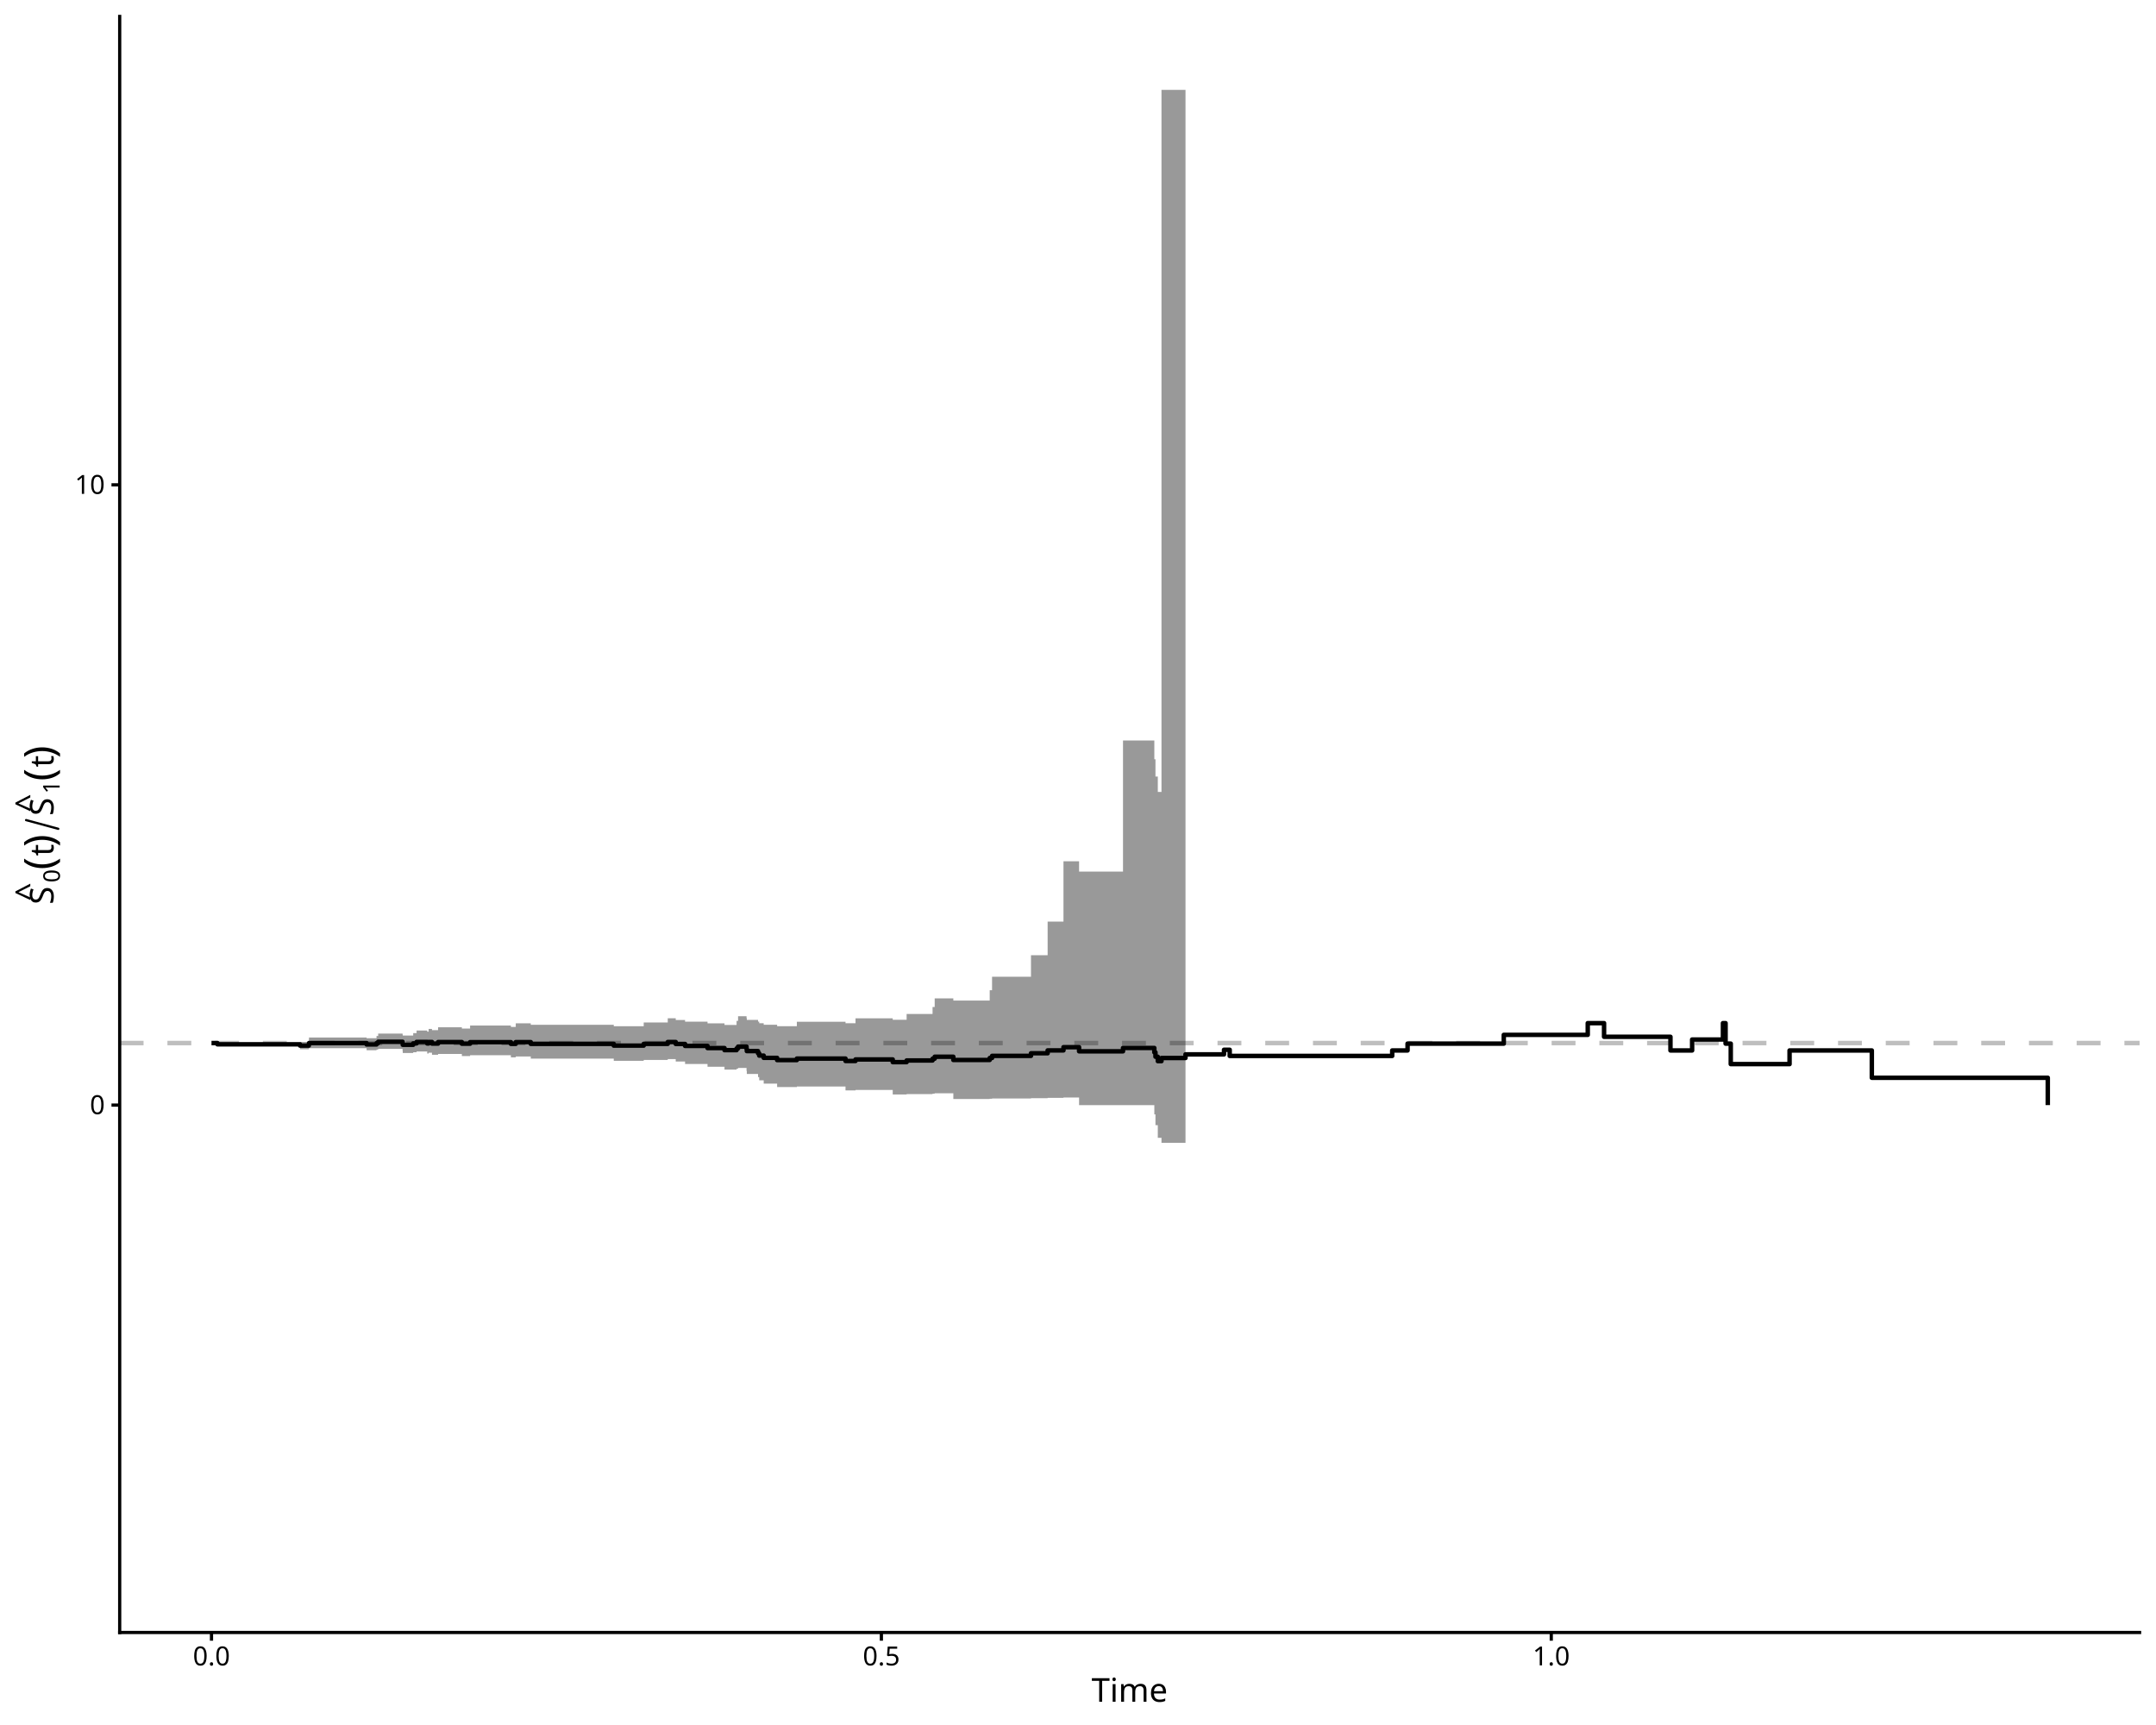
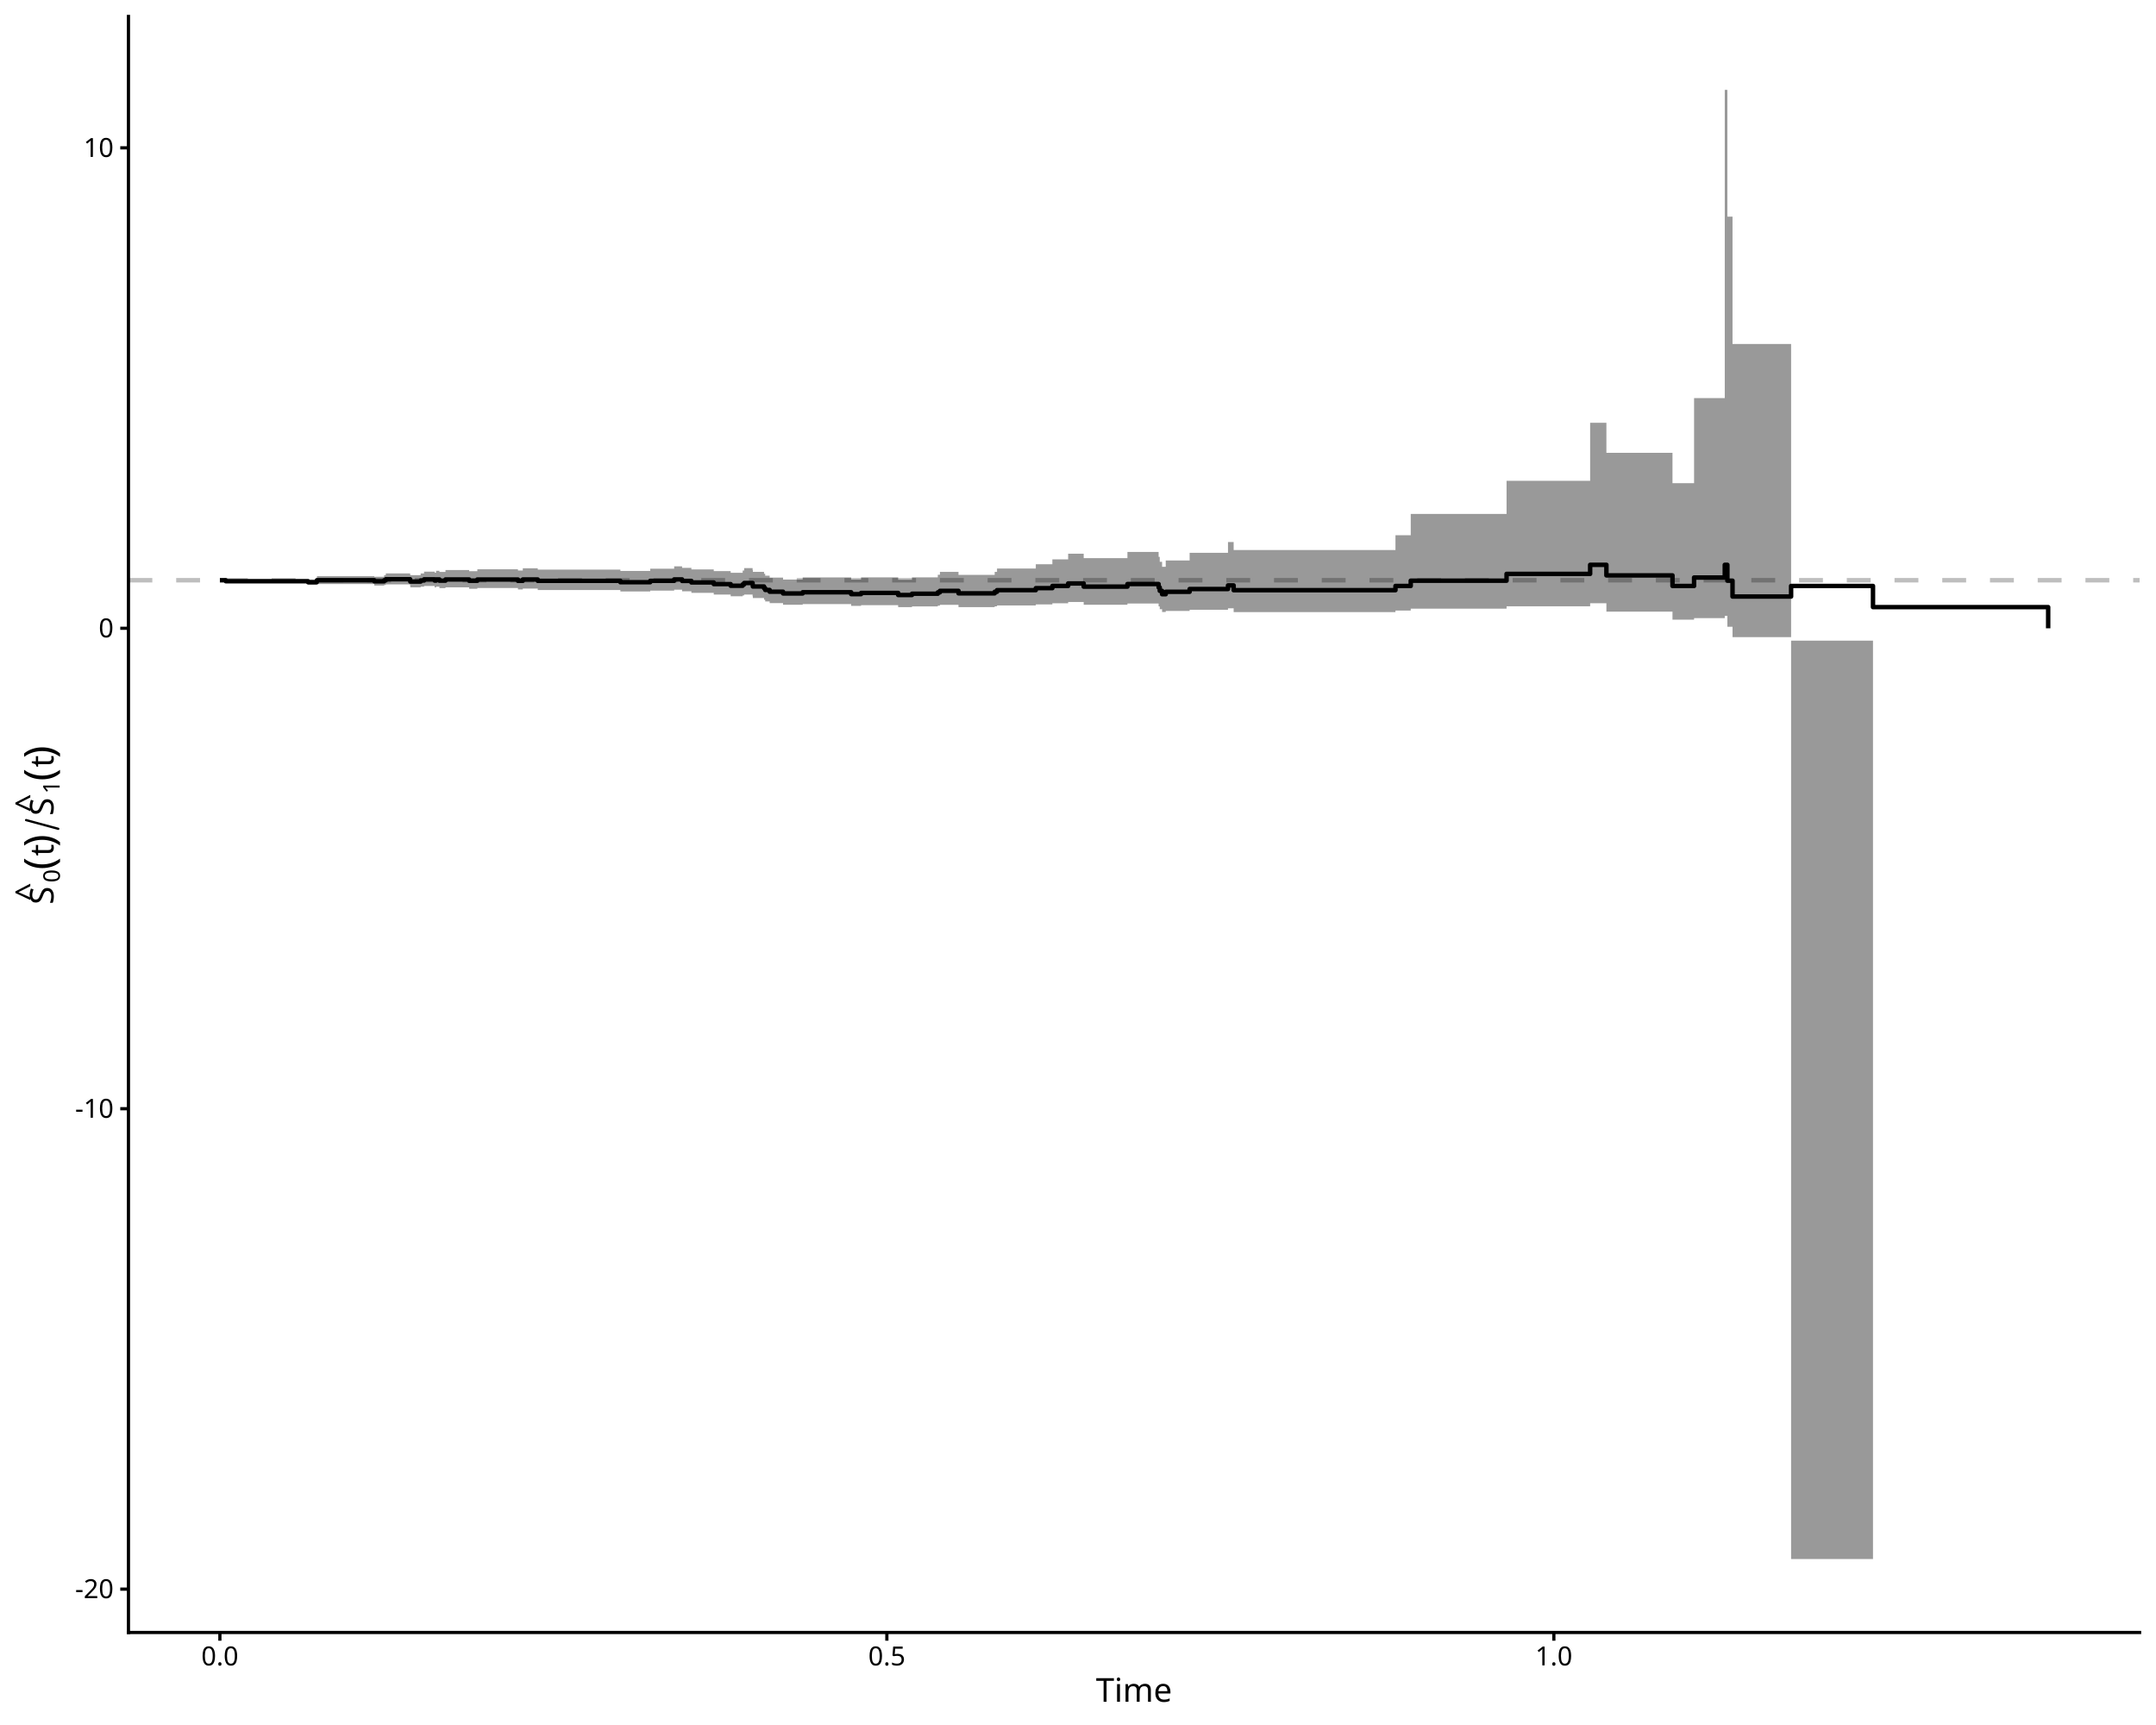
<svg xmlns="http://www.w3.org/2000/svg" class="svglite" data-engine-version="2.0" width="720.00pt" height="576.00pt" viewBox="0 0 720.00 576.00">
  <defs>
    <style type="text/css">
    .svglite line, .svglite polyline, .svglite polygon, .svglite path, .svglite rect, .svglite circle {
      fill: none;
      stroke: #000000;
      stroke-linecap: round;
      stroke-linejoin: round;
      stroke-miterlimit: 10.00;
    }
  </style>
  </defs>
  <rect width="100%" height="100%" style="stroke: none; fill: #FFFFFF;" />
  <defs>
    <clipPath id="cpMC4wMHw3MjAuMDB8MC4wMHw1NzYuMDA=">
      <rect x="0.00" y="0.00" width="720.00" height="576.00" />
    </clipPath>
  </defs>
  <g clip-path="url(#cpMC4wMHw3MjAuMDB8MC4wMHw1NzYuMDA=)">
    <rect x="0.00" y="0.00" width="720.00" height="576.00" style="stroke-width: 1.07; stroke: #FFFFFF; fill: #FFFFFF;" />
  </g>
  <defs>
-     <clipPath id="cpMzkuOTd8NzE0LjUyfDUuNDh8NTQ1LjEx">
-       <rect x="39.97" y="5.48" width="674.55" height="539.63" />
+     <clipPath id="cpNDIuOTB8NzE0LjUyfDUuNDh8NTQ1LjEx">
+       <rect x="42.90" y="5.48" width="671.62" height="539.63" />
    </clipPath>
  </defs>
-   <g clip-path="url(#cpMzkuOTd8NzE0LjUyfDUuNDh8NTQ1LjEx)">
-     <rect x="39.97" y="5.48" width="674.55" height="539.63" style="stroke-width: 1.07; stroke: none; fill: #FFFFFF;" />
-     <line x1="39.97" y1="348.29" x2="714.52" y2="348.29" style="stroke-width: 1.49; stroke: #BEBEBE; stroke-dasharray: 7.97,7.97; stroke-linecap: butt;" />
-     <polygon points="100.19,347.93 100.19,347.93 100.19,347.93 103.13,347.93 103.13,347.20 103.13,347.20 103.13,347.20 103.19,347.20 103.19,346.44 103.19,346.44 103.19,346.44 122.43,346.44 122.43,346.68 122.43,346.68 122.43,346.68 125.74,346.68 125.74,345.93 125.74,345.93 125.74,345.93 126.29,345.93 126.29,345.13 126.29,345.13 126.29,345.13 134.44,345.13 134.44,345.46 134.44,345.46 134.44,345.46 134.50,345.46 134.50,345.78 134.50,345.78 134.50,345.78 137.99,345.78 137.99,344.97 137.99,344.97 137.99,344.97 139.12,344.97 139.12,344.10 139.12,344.10 139.12,344.10 142.67,344.10 142.67,344.48 142.67,344.48 142.67,344.48 143.14,344.48 143.14,343.57 143.14,343.57 143.14,343.57 144.26,343.57 144.26,343.98 144.26,343.98 144.26,343.98 146.30,343.98 146.30,343.02 146.30,343.02 146.30,343.02 154.24,343.02 154.24,343.45 154.24,343.45 154.24,343.45 156.99,343.45 156.99,342.44 156.99,342.44 156.99,342.44 170.61,342.44 170.61,342.90 170.61,342.90 170.61,342.90 172.24,342.90 172.24,341.70 172.24,341.70 172.24,341.70 177.25,341.70 177.25,342.19 177.25,342.19 177.25,342.19 204.97,342.19 204.97,342.67 204.97,342.67 204.97,342.67 214.97,342.67 214.97,341.42 214.97,341.42 214.97,341.42 223.00,341.42 223.00,340.01 223.00,340.01 223.00,340.01 225.66,340.01 225.66,340.59 225.66,340.59 225.66,340.59 228.78,340.59 228.78,341.15 228.78,341.15 228.78,341.15 236.28,341.15 236.28,341.71 236.28,341.71 236.28,341.71 241.95,341.71 241.95,342.25 241.95,342.25 241.95,342.25 245.98,342.25 245.98,340.88 245.98,340.88 245.98,340.88 246.48,340.88 246.48,339.33 246.48,339.33 246.48,339.33 249.31,339.33 249.31,339.96 249.31,339.96 249.31,339.96 249.40,339.96 249.40,340.56 249.40,340.56 249.40,340.56 253.15,340.56 253.15,341.13 253.15,341.13 253.15,341.13 253.54,341.13 253.54,341.67 253.54,341.67 253.54,341.67 255.04,341.67 255.04,342.18 255.04,342.18 255.04,342.18 259.52,342.18 259.52,342.66 259.52,342.66 259.52,342.66 266.11,342.66 266.11,341.18 266.11,341.18 266.11,341.18 282.36,341.18 282.36,341.67 282.36,341.67 282.36,341.67 285.70,341.67 285.70,340.03 285.70,340.03 285.70,340.03 298.13,340.03 298.13,340.52 298.13,340.52 298.13,340.52 302.77,340.52 302.77,338.58 302.77,338.58 302.77,338.58 311.43,338.58 311.43,336.25 311.43,336.25 311.43,336.25 312.14,336.25 312.14,333.37 312.14,333.37 312.14,333.37 318.37,333.37 318.37,334.10 318.37,334.10 318.37,334.10 330.51,334.10 330.51,330.65 330.51,330.65 330.51,330.65 331.30,330.65 331.30,326.15 331.30,326.15 331.30,326.15 344.30,326.15 344.30,318.96 344.30,318.96 344.30,318.96 349.86,318.96 349.86,307.73 349.86,307.73 349.86,307.73 355.15,307.73 355.15,287.59 355.15,287.59 355.15,287.59 360.36,287.59 360.36,291.04 360.36,291.04 360.36,291.04 375.03,291.04 375.03,247.26 375.03,247.26 375.03,247.26 385.49,247.26 385.49,253.53 385.49,253.53 385.49,253.53 385.87,253.53 385.87,259.30 385.87,259.30 385.87,259.30 386.65,259.30 386.65,264.44 386.65,264.44 386.65,264.44 387.88,264.44 387.88,30.01 387.88,30.01 387.88,30.01 395.90,30.01 395.90,520.58 395.90,520.58 395.90,520.58 395.90,384.53 395.90,384.53 395.90,384.53 395.90,381.60 387.88,381.60 387.88,381.60 387.88,381.60 387.88,379.93 386.65,379.93 386.65,379.93 386.65,379.93 386.65,375.71 385.87,375.71 385.87,375.71 385.87,375.71 385.87,372.11 385.49,372.11 385.49,372.11 385.49,372.11 385.49,369.02 375.03,369.02 375.03,369.02 375.03,369.02 375.03,369.02 360.36,369.02 360.36,369.02 360.36,369.02 360.36,366.47 355.15,366.47 355.15,366.47 355.15,366.47 355.15,366.59 349.86,366.59 349.86,366.59 349.86,366.59 349.86,366.70 344.30,366.70 344.30,366.70 344.30,366.70 344.30,366.80 331.30,366.80 331.30,366.80 331.30,366.80 331.30,366.89 330.51,366.89 330.51,366.89 330.51,366.89 330.51,366.97 318.37,366.97 318.37,366.97 318.37,366.97 318.37,365.06 312.14,365.06 312.14,365.06 312.14,365.06 312.14,365.20 311.43,365.20 311.43,365.20 311.43,365.20 311.43,365.33 302.77,365.33 302.77,365.33 302.77,365.33 302.77,365.46 298.13,365.46 298.13,365.46 298.13,365.46 298.13,363.95 285.70,363.95 285.70,363.95 285.70,363.95 285.70,364.10 282.36,364.10 282.36,364.10 282.36,364.10 282.36,362.80 266.11,362.80 266.11,362.80 266.11,362.80 266.11,362.98 259.52,362.98 259.52,362.98 259.52,362.98 259.52,361.84 255.04,361.84 255.04,361.84 255.04,361.84 255.04,360.73 253.54,360.73 253.54,360.73 253.54,360.73 253.54,359.65 253.15,359.65 253.15,359.65 253.15,359.65 253.15,358.61 249.40,358.61 249.40,358.61 249.40,358.61 249.40,357.59 249.31,357.59 249.31,357.59 249.31,357.59 249.31,356.60 246.48,356.60 246.48,356.60 246.48,356.60 246.48,356.88 245.98,356.88 245.98,356.88 245.98,356.88 245.98,357.15 241.95,357.15 241.95,357.15 241.95,357.15 241.95,356.20 236.28,356.20 236.28,356.20 236.28,356.20 236.28,355.28 228.78,355.28 228.78,355.28 228.78,355.28 228.78,354.45 225.66,354.45 225.66,354.45 225.66,354.45 225.66,353.64 223.00,353.64 223.00,353.64 223.00,353.64 223.00,353.93 214.97,353.93 214.97,353.93 214.97,353.93 214.97,354.22 204.97,354.22 204.97,354.22 204.97,354.22 204.97,353.49 177.25,353.49 177.25,353.49 177.25,353.49 177.25,352.77 172.24,352.77 172.24,352.77 172.24,352.77 172.24,353.06 170.61,353.06 170.61,353.06 170.61,353.06 170.61,352.35 156.99,352.35 156.99,352.35 156.99,352.35 156.99,352.63 154.24,352.63 154.24,352.63 154.24,352.63 154.24,351.93 146.30,351.93 146.30,351.93 146.30,351.93 146.30,352.20 144.26,352.20 144.26,352.20 144.26,352.20 144.26,351.51 143.14,351.51 143.14,351.51 143.14,351.51 143.14,351.78 142.67,351.78 142.67,351.78 142.67,351.78 142.67,351.10 139.12,351.10 139.12,351.10 139.12,351.10 139.12,351.36 137.99,351.36 137.99,351.36 137.99,351.36 137.99,351.61 134.50,351.61 134.50,351.61 134.50,351.61 134.50,350.92 134.44,350.92 134.44,350.92 134.44,350.92 134.44,350.23 126.29,350.23 126.29,350.23 126.29,350.23 126.29,350.46 125.74,350.46 125.74,350.46 125.74,350.46 125.74,350.68 122.43,350.68 122.43,350.68 122.43,350.68 122.43,350.00 103.19,350.00 103.19,350.00 103.19,350.00 103.19,350.19 103.13,350.19 103.13,350.19 103.13,350.19 103.13,350.35 100.19,350.35 100.19,350.35 100.19,350.35 " style="stroke-width: 0.00; stroke: none; stroke-linecap: butt; fill: #000000; fill-opacity: 0.40;" />
-     <polyline points="100.19,347.93 100.19,347.93 100.19,347.93 103.13,347.93 103.13,347.20 103.13,347.20 103.13,347.20 103.19,347.20 103.19,346.44 103.19,346.44 103.19,346.44 122.43,346.44 122.43,346.68 122.43,346.68 122.43,346.68 125.74,346.68 125.74,345.93 125.74,345.93 125.74,345.93 126.29,345.93 126.29,345.13 126.29,345.13 126.29,345.13 134.44,345.13 134.44,345.46 134.44,345.46 134.44,345.46 134.50,345.46 134.50,345.78 134.50,345.78 134.50,345.78 137.99,345.78 137.99,344.97 137.99,344.97 137.99,344.97 139.12,344.97 139.12,344.10 139.12,344.10 139.12,344.10 142.67,344.10 142.67,344.48 142.67,344.48 142.67,344.48 143.14,344.48 143.14,343.57 143.14,343.57 143.14,343.57 144.26,343.57 144.26,343.98 144.26,343.98 144.26,343.98 146.30,343.98 146.30,343.02 146.30,343.02 146.30,343.02 154.24,343.02 154.24,343.45 154.24,343.45 154.24,343.45 156.99,343.45 156.99,342.44 156.99,342.44 156.99,342.44 170.61,342.44 170.61,342.90 170.61,342.90 170.61,342.90 172.24,342.90 172.24,341.70 172.24,341.70 172.24,341.70 177.25,341.70 177.25,342.19 177.25,342.19 177.25,342.19 204.97,342.19 204.97,342.67 204.97,342.67 204.97,342.67 214.97,342.67 214.97,341.42 214.97,341.42 214.97,341.42 223.00,341.42 223.00,340.01 223.00,340.01 223.00,340.01 225.66,340.01 225.66,340.59 225.66,340.59 225.66,340.59 228.78,340.59 228.78,341.15 228.78,341.15 228.78,341.15 236.28,341.15 236.28,341.71 236.28,341.71 236.28,341.71 241.95,341.71 241.95,342.25 241.95,342.25 241.95,342.25 245.98,342.25 245.98,340.88 245.98,340.88 245.98,340.88 246.48,340.88 246.48,339.33 246.48,339.33 246.48,339.33 249.31,339.33 249.31,339.96 249.31,339.96 249.31,339.96 249.40,339.96 249.40,340.56 249.40,340.56 249.40,340.56 253.15,340.56 253.15,341.13 253.15,341.13 253.15,341.13 253.54,341.13 253.54,341.67 253.54,341.67 253.54,341.67 255.04,341.67 255.04,342.18 255.04,342.18 255.04,342.18 259.52,342.18 259.52,342.66 259.52,342.66 259.52,342.66 266.11,342.66 266.11,341.18 266.11,341.18 266.11,341.18 282.36,341.18 282.36,341.67 282.36,341.67 282.36,341.67 285.70,341.67 285.70,340.03 285.70,340.03 285.70,340.03 298.13,340.03 298.13,340.52 298.13,340.52 298.13,340.52 302.77,340.52 302.77,338.58 302.77,338.58 302.77,338.58 311.43,338.58 311.43,336.25 311.43,336.25 311.43,336.25 312.14,336.25 312.14,333.37 312.14,333.37 312.14,333.37 318.37,333.37 318.37,334.10 318.37,334.10 318.37,334.10 330.51,334.10 330.51,330.65 330.51,330.65 330.51,330.65 331.30,330.65 331.30,326.15 331.30,326.15 331.30,326.15 344.30,326.15 344.30,318.96 344.30,318.96 344.30,318.96 349.86,318.96 349.86,307.73 349.86,307.73 349.86,307.73 355.15,307.73 355.15,287.59 355.15,287.59 355.15,287.59 360.36,287.59 360.36,291.04 360.36,291.04 360.36,291.04 375.03,291.04 375.03,247.26 375.03,247.26 375.03,247.26 385.49,247.26 385.49,253.53 385.49,253.53 385.49,253.53 385.87,253.53 385.87,259.30 385.87,259.30 385.87,259.30 386.65,259.30 386.65,264.44 386.65,264.44 386.65,264.44 387.88,264.44 387.88,30.01 387.88,30.01 387.88,30.01 395.90,30.01 395.90,520.58 395.90,520.58 395.90,520.58 " style="stroke-width: 1.07; stroke: none; stroke-linecap: butt;" />
-     <polyline points="395.90,384.53 395.90,384.53 395.90,384.53 395.90,381.60 387.88,381.60 387.88,381.60 387.88,381.60 387.88,379.93 386.65,379.93 386.65,379.93 386.65,379.93 386.65,375.71 385.87,375.71 385.87,375.71 385.87,375.71 385.87,372.11 385.49,372.11 385.49,372.11 385.49,372.11 385.49,369.02 375.03,369.02 375.03,369.02 375.03,369.02 375.03,369.02 360.36,369.02 360.36,369.02 360.36,369.02 360.36,366.47 355.15,366.47 355.15,366.47 355.15,366.47 355.15,366.59 349.86,366.59 349.86,366.59 349.86,366.59 349.86,366.70 344.30,366.70 344.30,366.70 344.30,366.70 344.30,366.80 331.30,366.80 331.30,366.80 331.30,366.80 331.30,366.89 330.51,366.89 330.51,366.89 330.51,366.89 330.51,366.97 318.37,366.97 318.37,366.97 318.37,366.97 318.37,365.06 312.14,365.06 312.14,365.06 312.14,365.06 312.14,365.20 311.43,365.20 311.43,365.20 311.43,365.20 311.43,365.33 302.77,365.33 302.77,365.33 302.77,365.33 302.77,365.46 298.13,365.46 298.13,365.46 298.13,365.46 298.13,363.95 285.70,363.95 285.70,363.95 285.70,363.95 285.70,364.10 282.36,364.10 282.36,364.10 282.36,364.10 282.36,362.80 266.11,362.80 266.11,362.80 266.11,362.80 266.11,362.98 259.52,362.98 259.52,362.98 259.52,362.98 259.52,361.84 255.04,361.84 255.04,361.84 255.04,361.84 255.04,360.73 253.54,360.73 253.54,360.73 253.54,360.73 253.54,359.65 253.15,359.65 253.15,359.65 253.15,359.65 253.15,358.61 249.40,358.61 249.40,358.61 249.40,358.61 249.40,357.59 249.31,357.59 249.31,357.59 249.31,357.59 249.31,356.60 246.48,356.60 246.48,356.60 246.48,356.60 246.48,356.88 245.98,356.88 245.98,356.88 245.98,356.88 245.98,357.15 241.95,357.15 241.95,357.15 241.95,357.15 241.95,356.20 236.28,356.20 236.28,356.20 236.28,356.20 236.28,355.28 228.78,355.28 228.78,355.28 228.78,355.28 228.78,354.45 225.66,354.45 225.66,354.45 225.66,354.45 225.66,353.64 223.00,353.64 223.00,353.64 223.00,353.64 223.00,353.93 214.97,353.93 214.97,353.93 214.97,353.93 214.97,354.22 204.97,354.22 204.97,354.22 204.97,354.22 204.97,353.49 177.25,353.49 177.25,353.49 177.25,353.49 177.25,352.77 172.24,352.77 172.24,352.77 172.24,352.77 172.24,353.06 170.61,353.06 170.61,353.06 170.61,353.06 170.61,352.35 156.99,352.35 156.99,352.35 156.99,352.35 156.99,352.63 154.24,352.63 154.24,352.63 154.24,352.63 154.24,351.93 146.30,351.93 146.30,351.93 146.30,351.93 146.30,352.20 144.26,352.20 144.26,352.20 144.26,352.20 144.26,351.51 143.14,351.51 143.14,351.51 143.14,351.51 143.14,351.78 142.67,351.78 142.67,351.78 142.67,351.78 142.67,351.10 139.12,351.10 139.12,351.10 139.12,351.10 139.12,351.36 137.99,351.36 137.99,351.36 137.99,351.36 137.99,351.61 134.50,351.61 134.50,351.61 134.50,351.61 134.50,350.92 134.44,350.92 134.44,350.92 134.44,350.92 134.44,350.23 126.29,350.23 126.29,350.23 126.29,350.23 126.29,350.46 125.74,350.46 125.74,350.46 125.74,350.46 125.74,350.68 122.43,350.68 122.43,350.68 122.43,350.68 122.43,350.00 103.19,350.00 103.19,350.00 103.19,350.00 103.19,350.19 103.13,350.19 103.13,350.19 103.13,350.19 103.13,350.35 100.19,350.35 100.19,350.35 100.19,350.35 " style="stroke-width: 1.07; stroke: none; stroke-linecap: butt;" />
-     <polyline points="70.63,348.29 72.61,348.29 72.61,348.71 100.19,348.71 100.19,349.14 103.13,349.14 103.13,348.73 103.19,348.73 103.19,348.30 122.43,348.30 122.43,348.76 125.74,348.76 125.74,348.32 126.29,348.32 126.29,347.86 134.44,347.86 134.44,348.36 134.50,348.36 134.50,348.87 137.99,348.87 137.99,348.40 139.12,348.40 139.12,347.91 142.67,347.91 142.67,348.43 143.14,348.43 143.14,347.93 144.26,347.93 144.26,348.47 146.30,348.47 146.30,347.96 154.24,347.96 154.24,348.51 156.99,348.51 156.99,347.99 170.61,347.99 170.61,348.56 172.24,348.56 172.24,347.97 177.25,347.97 177.25,348.56 204.97,348.56 204.97,349.14 214.97,349.14 214.97,348.56 223.00,348.56 223.00,347.94 225.66,347.94 225.66,348.59 228.78,348.59 228.78,349.25 236.28,349.25 236.28,349.96 241.95,349.96 241.95,350.66 245.98,350.66 245.98,350.09 246.48,350.09 246.48,349.48 249.31,349.48 249.31,350.23 249.40,350.23 249.40,350.98 253.15,350.98 253.15,351.73 253.54,351.73 253.54,352.48 255.04,352.48 255.04,353.23 259.52,353.23 259.52,353.98 266.11,353.98 266.11,353.47 282.36,353.47 282.36,354.28 285.70,354.28 285.70,353.76 298.13,353.76 298.13,354.66 302.77,354.66 302.77,354.10 311.43,354.10 311.43,353.51 312.14,353.51 312.14,352.86 318.37,352.86 318.37,353.94 330.51,353.94 330.51,353.28 331.30,353.28 331.30,352.57 344.30,352.57 344.30,351.70 349.86,351.70 349.86,350.74 355.15,350.74 355.15,349.67 360.36,349.67 360.36,351.05 375.03,351.05 375.03,349.93 385.49,349.93 385.49,351.39 385.87,351.39 385.87,352.86 386.65,352.86 386.65,354.33 387.88,354.33 387.88,353.28 395.90,353.28 395.90,352.07 408.76,352.07 408.76,350.53 410.66,350.53 410.66,352.59 464.93,352.59 464.93,350.76 470.06,350.76 470.06,348.48 502.19,348.48 502.19,345.55 530.23,345.55 530.23,341.64 535.68,341.64 535.68,346.20 557.85,346.20 557.85,350.76 565.09,350.76 565.09,347.11 575.38,347.11 575.38,341.64 576.26,341.64 576.26,348.48 577.99,348.48 577.99,355.32 597.63,355.32 597.63,350.76 625.10,350.76 625.10,359.88 683.86,359.88 683.86,369.00 " style="stroke-width: 1.49; stroke-linecap: butt;" />
+   <g clip-path="url(#cpNDIuOTB8NzE0LjUyfDUuNDh8NTQ1LjEx)">
+     <rect x="42.90" y="5.48" width="671.62" height="539.63" style="stroke-width: 1.07; stroke: none; fill: #FFFFFF;" />
+     <line x1="42.90" y1="193.75" x2="714.52" y2="193.75" style="stroke-width: 1.49; stroke: #BEBEBE; stroke-dasharray: 7.97,7.97; stroke-linecap: butt;" />
+     <polygon points="102.86,193.51 102.86,193.51 102.86,193.51 105.78,193.51 105.78,192.95 105.78,192.95 105.78,192.95 105.85,192.95 105.85,192.38 105.85,192.38 105.85,192.38 125.00,192.38 125.00,192.59 125.00,192.59 125.00,192.59 128.29,192.59 128.29,192.04 128.29,192.04 128.29,192.04 128.85,192.04 128.85,191.47 128.85,191.47 128.85,191.47 136.96,191.47 136.96,191.75 136.96,191.75 136.96,191.75 137.02,191.75 137.02,192.05 137.02,192.05 137.02,192.05 140.49,192.05 140.49,191.48 140.49,191.48 140.49,191.48 141.62,191.48 141.62,190.88 141.62,190.88 141.62,190.88 145.16,190.88 145.16,191.22 145.16,191.22 145.16,191.22 145.63,191.22 145.63,190.60 145.63,190.60 145.63,190.60 146.74,190.60 146.74,190.97 146.74,190.97 146.74,190.97 148.77,190.97 148.77,190.34 148.77,190.34 148.77,190.34 156.67,190.34 156.67,190.73 156.67,190.73 156.67,190.73 159.41,190.73 159.41,190.09 159.41,190.09 159.41,190.09 172.97,190.09 172.97,190.50 172.97,190.50 172.97,190.50 174.59,190.50 174.59,189.76 174.59,189.76 174.59,189.76 179.58,189.76 179.58,190.20 179.58,190.20 179.58,190.20 207.18,190.20 207.18,190.65 207.18,190.65 207.18,190.65 217.14,190.65 217.14,189.90 217.14,189.90 217.14,189.90 225.14,189.90 225.14,189.11 225.14,189.11 225.14,189.11 227.78,189.11 227.78,189.62 227.78,189.62 227.78,189.62 230.89,189.62 230.89,190.14 230.89,190.14 230.89,190.14 238.36,190.14 238.36,190.70 238.36,190.70 238.36,190.70 244.01,190.70 244.01,191.26 244.01,191.26 244.01,191.26 248.02,191.26 248.02,190.51 248.02,190.51 248.02,190.51 248.51,190.51 248.51,189.70 248.51,189.70 248.51,189.70 251.33,189.70 251.33,190.33 251.33,190.33 251.33,190.33 251.42,190.33 251.42,190.95 251.42,190.95 251.42,190.95 255.15,190.95 255.15,191.59 255.15,191.59 255.15,191.59 255.54,191.59 255.54,192.23 255.54,192.23 255.54,192.23 257.03,192.23 257.03,192.87 257.03,192.87 257.03,192.87 261.50,192.87 261.50,193.52 261.50,193.52 261.50,193.52 268.06,193.52 268.06,192.81 268.06,192.81 268.06,192.81 284.24,192.81 284.24,193.53 284.24,193.53 284.24,193.53 287.56,193.53 287.56,192.79 287.56,192.79 287.56,192.79 299.94,192.79 299.94,193.59 299.94,193.59 299.94,193.59 304.56,193.59 304.56,192.79 304.56,192.79 304.56,192.79 313.18,192.79 313.18,191.92 313.18,191.92 313.18,191.92 313.89,191.92 313.89,190.96 313.89,190.96 313.89,190.96 320.09,190.96 320.09,191.96 320.09,191.96 320.09,191.96 332.18,191.96 332.18,190.96 332.18,190.96 332.18,190.96 332.96,190.96 332.96,189.84 332.96,189.84 332.96,189.84 345.91,189.84 345.91,188.41 345.91,188.41 345.91,188.41 351.44,188.41 351.44,186.78 351.44,186.78 351.44,186.78 356.71,186.78 356.71,184.89 356.71,184.89 356.71,184.89 361.90,184.89 361.90,186.37 361.90,186.37 361.90,186.37 376.51,186.37 376.51,184.30 376.51,184.30 376.51,184.30 386.92,184.30 386.92,185.94 386.92,185.94 386.92,185.94 387.30,185.94 387.30,187.59 387.30,187.59 387.30,187.59 388.08,187.59 388.08,189.26 388.08,189.26 388.08,189.26 389.30,189.26 389.30,187.15 389.30,187.15 389.30,187.15 397.28,187.15 397.28,184.59 397.28,184.59 397.28,184.59 410.09,184.59 410.09,180.99 410.09,180.99 410.09,180.99 411.98,180.99 411.98,183.66 411.98,183.66 411.98,183.66 466.02,183.66 466.02,178.72 466.02,178.72 466.02,178.72 471.12,178.72 471.12,171.61 471.12,171.61 471.12,171.61 503.12,171.61 503.12,160.55 503.12,160.55 503.12,160.55 531.03,160.55 531.03,141.17 531.03,141.17 531.03,141.17 536.46,141.17 536.46,151.20 536.46,151.20 536.46,151.20 558.53,151.20 558.53,161.34 558.53,161.34 558.53,161.34 565.74,161.34 565.74,132.93 565.74,132.93 565.74,132.93 575.99,132.93 575.99,30.01 575.99,30.01 575.99,30.01 576.86,30.01 576.86,72.34 576.86,72.34 576.86,72.34 578.58,72.34 578.58,114.86 578.58,114.86 578.58,114.86 598.14,114.86 598.14,520.58 598.14,520.58 598.14,520.58 625.49,520.58 625.49,357.87 625.49,357.87 625.49,357.87 625.49,219.17 625.49,219.17 625.49,219.17 625.49,213.92 598.14,213.92 598.14,213.92 598.14,213.92 598.14,212.75 578.58,212.75 578.58,212.75 578.58,212.75 578.58,209.28 576.86,209.28 576.86,209.28 576.86,209.28 576.86,205.63 575.99,205.63 575.99,205.63 575.99,205.63 575.99,206.40 565.74,206.40 565.74,206.40 565.74,206.40 565.74,206.92 558.53,206.92 558.53,206.92 558.53,206.92 558.53,204.23 536.46,204.23 536.46,204.23 536.46,204.23 536.46,201.43 531.03,201.43 531.03,201.43 531.03,201.43 531.03,202.45 503.12,202.45 503.12,202.45 503.12,202.45 503.12,203.24 471.12,203.24 471.12,203.24 471.12,203.24 471.12,203.87 466.02,203.87 466.02,203.87 466.02,203.87 466.02,204.39 411.98,204.39 411.98,204.39 411.98,204.39 411.98,203.12 410.09,203.12 410.09,203.12 410.09,203.12 410.09,203.61 397.28,203.61 397.28,203.61 397.28,203.61 397.28,204.00 389.30,204.00 389.30,204.00 389.30,204.00 389.30,204.35 388.08,204.35 388.08,204.35 388.08,204.35 388.08,203.42 387.30,203.42 387.30,203.42 387.30,203.42 387.30,202.48 386.92,202.48 386.92,202.48 386.92,202.48 386.92,201.52 376.51,201.52 376.51,201.52 376.51,201.52 376.51,201.94 361.90,201.94 361.90,201.94 361.90,201.94 361.90,201.01 356.71,201.01 356.71,201.01 356.71,201.01 356.71,201.44 351.44,201.44 351.44,201.44 351.44,201.44 351.44,201.82 345.91,201.82 345.91,201.82 345.91,201.82 345.91,202.17 332.96,202.17 332.96,202.17 332.96,202.17 332.96,202.46 332.18,202.46 332.18,202.46 332.18,202.46 332.18,202.73 320.09,202.73 320.09,202.73 320.09,202.73 320.09,201.96 313.89,201.96 313.89,201.96 313.89,201.96 313.89,202.23 313.18,202.23 313.18,202.23 313.18,202.23 313.18,202.49 304.56,202.49 304.56,202.49 304.56,202.49 304.56,202.73 299.94,202.73 299.94,202.73 299.94,202.73 299.94,202.07 287.56,202.07 287.56,202.07 287.56,202.07 287.56,202.31 284.24,202.31 284.24,202.31 284.24,202.31 284.24,201.71 268.06,201.71 268.06,201.71 268.06,201.71 268.06,201.94 261.50,201.94 261.50,201.94 261.50,201.94 261.50,201.39 257.03,201.39 257.03,201.39 257.03,201.39 257.03,200.83 255.54,200.83 255.54,200.83 255.54,200.83 255.54,200.26 255.15,200.26 255.15,200.26 255.15,200.26 255.15,199.69 251.42,199.69 251.42,199.69 251.42,199.69 251.42,199.11 251.33,199.11 251.33,199.11 251.33,199.11 251.33,198.53 248.51,198.53 248.51,198.53 248.51,198.53 248.51,198.82 248.02,198.82 248.02,198.82 248.02,198.82 248.02,199.10 244.01,199.10 244.01,199.10 244.01,199.10 244.01,198.53 238.36,198.53 238.36,198.53 238.36,198.53 238.36,197.96 230.89,197.96 230.89,197.96 230.89,197.96 230.89,197.44 227.78,197.44 227.78,197.44 227.78,197.44 227.78,196.90 225.14,196.90 225.14,196.90 225.14,196.90 225.14,197.21 217.14,197.21 217.14,197.21 217.14,197.21 217.14,197.50 207.18,197.50 207.18,197.50 207.18,197.50 207.18,197.02 179.58,197.02 179.58,197.02 179.58,197.02 179.58,196.53 174.59,196.53 174.59,196.53 174.59,196.53 174.59,196.82 172.97,196.82 172.97,196.82 172.97,196.82 172.97,196.34 159.41,196.34 159.41,196.34 159.41,196.34 159.41,196.60 156.67,196.60 156.67,196.60 156.67,196.60 156.67,196.12 148.77,196.12 148.77,196.12 148.77,196.12 148.77,196.38 146.74,196.38 146.74,196.38 146.74,196.38 146.74,195.89 145.63,195.89 145.63,195.89 145.63,195.89 145.63,196.14 145.16,196.14 145.16,196.14 145.16,196.14 145.16,195.66 141.62,195.66 141.62,195.66 141.62,195.66 141.62,195.90 140.49,195.90 140.49,195.90 140.49,195.90 140.49,196.12 137.02,196.12 137.02,196.12 137.02,196.12 137.02,195.63 136.96,195.63 136.96,195.63 136.96,195.63 136.96,195.13 128.85,195.13 128.85,195.13 128.85,195.13 128.85,195.33 128.29,195.33 128.29,195.33 128.29,195.33 128.29,195.52 125.00,195.52 125.00,195.52 125.00,195.52 125.00,195.02 105.85,195.02 105.85,195.02 105.85,195.02 105.85,195.18 105.78,195.18 105.78,195.18 105.78,195.18 105.78,195.31 102.86,195.31 102.86,195.31 102.86,195.31 " style="stroke-width: 0.00; stroke: none; stroke-linecap: butt; fill: #000000; fill-opacity: 0.40;" />
+     <polyline points="102.86,193.51 102.86,193.51 102.86,193.51 105.78,193.51 105.78,192.95 105.78,192.95 105.78,192.95 105.85,192.95 105.85,192.38 105.85,192.38 105.85,192.38 125.00,192.38 125.00,192.59 125.00,192.59 125.00,192.59 128.29,192.59 128.29,192.04 128.29,192.04 128.29,192.04 128.85,192.04 128.85,191.47 128.85,191.47 128.85,191.47 136.96,191.47 136.96,191.75 136.96,191.75 136.96,191.75 137.02,191.75 137.02,192.05 137.02,192.05 137.02,192.05 140.49,192.05 140.49,191.48 140.49,191.48 140.49,191.48 141.62,191.48 141.62,190.88 141.62,190.88 141.62,190.88 145.16,190.88 145.16,191.22 145.16,191.22 145.16,191.22 145.63,191.22 145.63,190.60 145.63,190.60 145.63,190.60 146.74,190.60 146.74,190.97 146.74,190.97 146.74,190.97 148.77,190.97 148.77,190.34 148.77,190.34 148.77,190.34 156.67,190.34 156.67,190.73 156.67,190.73 156.67,190.73 159.41,190.73 159.41,190.09 159.41,190.09 159.41,190.09 172.97,190.09 172.97,190.50 172.97,190.50 172.97,190.50 174.59,190.50 174.59,189.76 174.59,189.76 174.59,189.76 179.58,189.76 179.58,190.20 179.58,190.20 179.58,190.20 207.18,190.20 207.18,190.65 207.18,190.65 207.18,190.65 217.14,190.65 217.14,189.90 217.14,189.90 217.14,189.90 225.14,189.90 225.14,189.11 225.14,189.11 225.14,189.11 227.78,189.11 227.78,189.62 227.78,189.62 227.78,189.62 230.89,189.62 230.89,190.14 230.89,190.14 230.89,190.14 238.36,190.14 238.36,190.70 238.36,190.70 238.36,190.70 244.01,190.70 244.01,191.26 244.01,191.26 244.01,191.26 248.02,191.26 248.02,190.51 248.02,190.51 248.02,190.51 248.51,190.51 248.51,189.70 248.51,189.70 248.51,189.70 251.33,189.70 251.33,190.33 251.33,190.33 251.33,190.33 251.42,190.33 251.42,190.95 251.42,190.95 251.42,190.95 255.15,190.95 255.15,191.59 255.15,191.59 255.15,191.59 255.54,191.59 255.54,192.23 255.54,192.23 255.54,192.23 257.03,192.23 257.03,192.87 257.03,192.87 257.03,192.87 261.50,192.87 261.50,193.52 261.50,193.52 261.50,193.52 268.06,193.52 268.06,192.81 268.06,192.81 268.06,192.81 284.24,192.81 284.24,193.53 284.24,193.53 284.24,193.53 287.56,193.53 287.56,192.79 287.56,192.79 287.56,192.79 299.94,192.79 299.94,193.59 299.94,193.59 299.94,193.59 304.56,193.59 304.56,192.79 304.56,192.79 304.56,192.79 313.18,192.79 313.18,191.92 313.18,191.92 313.18,191.92 313.89,191.92 313.89,190.96 313.89,190.96 313.89,190.96 320.09,190.96 320.09,191.96 320.09,191.96 320.09,191.96 332.18,191.96 332.18,190.96 332.18,190.96 332.18,190.96 332.96,190.96 332.96,189.84 332.96,189.84 332.96,189.84 345.91,189.84 345.91,188.41 345.91,188.41 345.91,188.41 351.44,188.41 351.44,186.78 351.44,186.78 351.44,186.78 356.71,186.78 356.71,184.89 356.71,184.89 356.71,184.89 361.90,184.89 361.90,186.37 361.90,186.37 361.90,186.37 376.51,186.37 376.51,184.30 376.51,184.30 376.51,184.30 386.92,184.30 386.92,185.94 386.92,185.94 386.92,185.94 387.30,185.94 387.30,187.59 387.30,187.59 387.30,187.59 388.08,187.59 388.08,189.26 388.08,189.26 388.08,189.26 389.30,189.26 389.30,187.15 389.30,187.15 389.30,187.15 397.28,187.15 397.28,184.59 397.28,184.59 397.28,184.59 410.09,184.59 410.09,180.99 410.09,180.99 410.09,180.99 411.98,180.99 411.98,183.66 411.98,183.66 411.98,183.66 466.02,183.66 466.02,178.72 466.02,178.72 466.02,178.72 471.12,178.72 471.12,171.61 471.12,171.61 471.12,171.61 503.12,171.61 503.12,160.55 503.12,160.55 503.12,160.55 531.03,160.55 531.03,141.17 531.03,141.17 531.03,141.17 536.46,141.17 536.46,151.20 536.46,151.20 536.46,151.20 558.53,151.20 558.53,161.34 558.53,161.34 558.53,161.34 565.74,161.34 565.74,132.93 565.74,132.93 565.74,132.93 575.99,132.93 575.99,30.01 575.99,30.01 575.99,30.01 576.86,30.01 576.86,72.34 576.86,72.34 576.86,72.34 578.58,72.34 578.58,114.86 578.58,114.86 578.58,114.86 598.14,114.86 598.14,520.58 598.14,520.58 598.14,520.58 625.49,520.58 625.49,357.87 625.49,357.87 625.49,357.87 " style="stroke-width: 1.07; stroke: none; stroke-linecap: butt;" />
+     <polyline points="625.49,219.17 625.49,219.17 625.49,219.17 625.49,213.92 598.14,213.92 598.14,213.92 598.14,213.92 598.14,212.75 578.58,212.75 578.58,212.75 578.58,212.75 578.58,209.28 576.86,209.28 576.86,209.28 576.86,209.28 576.86,205.63 575.99,205.63 575.99,205.63 575.99,205.63 575.99,206.40 565.74,206.40 565.74,206.40 565.74,206.40 565.74,206.92 558.53,206.92 558.53,206.92 558.53,206.92 558.53,204.23 536.46,204.23 536.46,204.23 536.46,204.23 536.46,201.43 531.03,201.43 531.03,201.43 531.03,201.43 531.03,202.45 503.12,202.45 503.12,202.45 503.12,202.45 503.12,203.24 471.12,203.24 471.12,203.24 471.12,203.24 471.12,203.87 466.02,203.87 466.02,203.87 466.02,203.87 466.02,204.39 411.98,204.39 411.98,204.39 411.98,204.39 411.98,203.12 410.09,203.12 410.09,203.12 410.09,203.12 410.09,203.61 397.28,203.61 397.28,203.61 397.28,203.61 397.28,204.00 389.30,204.00 389.30,204.00 389.30,204.00 389.30,204.35 388.08,204.35 388.08,204.35 388.08,204.35 388.08,203.42 387.30,203.42 387.30,203.42 387.30,203.42 387.30,202.48 386.92,202.48 386.92,202.48 386.92,202.48 386.92,201.52 376.51,201.52 376.51,201.52 376.51,201.52 376.51,201.94 361.90,201.94 361.90,201.94 361.90,201.94 361.90,201.01 356.71,201.01 356.71,201.01 356.71,201.01 356.71,201.44 351.44,201.44 351.44,201.44 351.44,201.44 351.44,201.82 345.91,201.82 345.91,201.82 345.91,201.82 345.91,202.17 332.96,202.17 332.96,202.17 332.96,202.17 332.96,202.46 332.18,202.46 332.18,202.46 332.18,202.46 332.18,202.73 320.09,202.73 320.09,202.73 320.09,202.73 320.09,201.96 313.89,201.96 313.89,201.96 313.89,201.96 313.89,202.23 313.18,202.23 313.18,202.23 313.18,202.23 313.18,202.49 304.56,202.49 304.56,202.49 304.56,202.49 304.56,202.73 299.94,202.73 299.94,202.73 299.94,202.73 299.94,202.07 287.56,202.07 287.56,202.07 287.56,202.07 287.56,202.31 284.24,202.31 284.24,202.31 284.24,202.31 284.24,201.71 268.06,201.71 268.06,201.71 268.06,201.71 268.06,201.94 261.50,201.94 261.50,201.94 261.50,201.94 261.50,201.39 257.03,201.39 257.03,201.39 257.03,201.39 257.03,200.83 255.54,200.83 255.54,200.83 255.54,200.83 255.54,200.26 255.15,200.26 255.15,200.26 255.15,200.26 255.15,199.69 251.42,199.69 251.42,199.69 251.42,199.69 251.42,199.11 251.33,199.11 251.33,199.11 251.33,199.11 251.33,198.53 248.51,198.53 248.51,198.53 248.51,198.53 248.51,198.82 248.02,198.82 248.02,198.82 248.02,198.82 248.02,199.10 244.01,199.10 244.01,199.10 244.01,199.10 244.01,198.53 238.36,198.53 238.36,198.53 238.36,198.53 238.36,197.96 230.89,197.96 230.89,197.96 230.89,197.96 230.89,197.44 227.78,197.44 227.78,197.44 227.78,197.44 227.78,196.90 225.14,196.90 225.14,196.90 225.14,196.90 225.14,197.21 217.14,197.21 217.14,197.21 217.14,197.21 217.14,197.50 207.18,197.50 207.18,197.50 207.18,197.50 207.18,197.02 179.58,197.02 179.58,197.02 179.58,197.02 179.58,196.53 174.59,196.53 174.59,196.53 174.59,196.53 174.59,196.82 172.97,196.82 172.97,196.82 172.97,196.82 172.97,196.34 159.41,196.34 159.41,196.34 159.41,196.34 159.41,196.60 156.67,196.60 156.67,196.60 156.67,196.60 156.67,196.12 148.77,196.12 148.77,196.12 148.77,196.12 148.77,196.38 146.74,196.38 146.74,196.38 146.74,196.38 146.74,195.89 145.63,195.89 145.63,195.89 145.63,195.89 145.63,196.14 145.16,196.14 145.16,196.14 145.16,196.14 145.16,195.66 141.62,195.66 141.62,195.66 141.62,195.66 141.62,195.90 140.49,195.90 140.49,195.90 140.49,195.90 140.49,196.12 137.02,196.12 137.02,196.12 137.02,196.12 137.02,195.63 136.96,195.63 136.96,195.63 136.96,195.63 136.96,195.13 128.85,195.13 128.85,195.13 128.85,195.13 128.85,195.33 128.29,195.33 128.29,195.33 128.29,195.33 128.29,195.52 125.00,195.52 125.00,195.52 125.00,195.52 125.00,195.02 105.85,195.02 105.85,195.02 105.85,195.02 105.85,195.18 105.78,195.18 105.78,195.18 105.78,195.18 105.78,195.31 102.86,195.31 102.86,195.31 102.86,195.31 " style="stroke-width: 1.07; stroke: none; stroke-linecap: butt;" />
+     <polyline points="73.43,193.75 75.40,193.75 75.40,194.07 102.86,194.07 102.86,194.41 105.78,194.41 105.78,194.09 105.85,194.09 105.85,193.75 125.00,193.75 125.00,194.11 128.29,194.11 128.29,193.77 128.85,193.77 128.85,193.41 136.96,193.41 136.96,193.80 137.02,193.80 137.02,194.19 140.49,194.19 140.49,193.83 141.62,193.83 141.62,193.45 145.16,193.45 145.16,193.86 145.63,193.86 145.63,193.47 146.74,193.47 146.74,193.89 148.77,193.89 148.77,193.49 156.67,193.49 156.67,193.92 159.41,193.92 159.41,193.51 172.97,193.51 172.97,193.95 174.59,193.95 174.59,193.50 179.58,193.50 179.58,193.95 207.18,193.95 207.18,194.41 217.14,194.41 217.14,193.95 225.14,193.95 225.14,193.47 227.78,193.47 227.78,193.98 230.89,193.98 230.89,194.49 238.36,194.49 238.36,195.04 244.01,195.04 244.01,195.59 248.02,195.59 248.02,195.14 248.51,195.14 248.51,194.67 251.33,194.67 251.33,195.25 251.42,195.25 251.42,195.83 255.15,195.83 255.15,196.41 255.54,196.41 255.54,196.99 257.03,196.99 257.03,197.58 261.50,197.58 261.50,198.16 268.06,198.16 268.06,197.76 284.24,197.76 284.24,198.39 287.56,198.39 287.56,197.98 299.94,197.98 299.94,198.68 304.56,198.68 304.56,198.25 313.18,198.25 313.18,197.79 313.89,197.79 313.89,197.29 320.09,197.29 320.09,198.12 332.18,198.12 332.18,197.61 332.96,197.61 332.96,197.06 345.91,197.06 345.91,196.39 351.44,196.39 351.44,195.65 356.71,195.65 356.71,194.82 361.90,194.82 361.90,195.88 376.51,195.88 376.51,195.02 386.92,195.02 386.92,196.15 387.30,196.15 387.30,197.29 388.08,197.29 388.08,198.42 389.30,198.42 389.30,197.61 397.28,197.61 397.28,196.68 410.09,196.68 410.09,195.48 411.98,195.48 411.98,197.07 466.02,197.07 466.02,195.66 471.12,195.66 471.12,193.90 503.12,193.90 503.12,191.63 531.03,191.63 531.03,188.60 536.46,188.60 536.46,192.13 558.53,192.13 558.53,195.66 565.74,195.66 565.74,192.84 575.99,192.84 575.99,188.60 576.86,188.60 576.86,193.90 578.58,193.90 578.58,199.19 598.14,199.19 598.14,195.66 625.49,195.66 625.49,202.72 683.99,202.72 683.99,209.79 " style="stroke-width: 1.49; stroke-linecap: butt;" />
  </g>
  <g clip-path="url(#cpMC4wMHw3MjAuMDB8MC4wMHw1NzYuMDA=)">
-     <polyline points="39.97,545.11 39.97,5.48 " style="stroke-width: 1.07; stroke-linecap: square;" />
-     <text x="35.04" y="372.03" text-anchor="end" style="font-size: 8.80px; font-family: sans;" textLength="4.89px" lengthAdjust="spacingAndGlyphs">0</text>
-     <text x="35.04" y="164.92" text-anchor="end" style="font-size: 8.80px; font-family: sans;" textLength="9.79px" lengthAdjust="spacingAndGlyphs">10</text>
-     <polyline points="37.23,369.00 39.97,369.00 " style="stroke-width: 1.07; stroke-linecap: butt;" />
-     <polyline points="37.23,161.89 39.97,161.89 " style="stroke-width: 1.07; stroke-linecap: butt;" />
-     <polyline points="39.97,545.11 714.52,545.11 " style="stroke-width: 1.07; stroke-linecap: square;" />
-     <polyline points="70.63,547.85 70.63,545.11 " style="stroke-width: 1.07; stroke-linecap: butt;" />
-     <polyline points="294.34,547.85 294.34,545.11 " style="stroke-width: 1.07; stroke-linecap: butt;" />
-     <polyline points="518.05,547.85 518.05,545.11 " style="stroke-width: 1.07; stroke-linecap: butt;" />
-     <text x="70.63" y="556.10" text-anchor="middle" style="font-size: 8.80px; font-family: sans;" textLength="12.23px" lengthAdjust="spacingAndGlyphs">0.0</text>
-     <text x="294.34" y="556.10" text-anchor="middle" style="font-size: 8.80px; font-family: sans;" textLength="12.23px" lengthAdjust="spacingAndGlyphs">0.5</text>
-     <text x="518.05" y="556.10" text-anchor="middle" style="font-size: 8.80px; font-family: sans;" textLength="12.23px" lengthAdjust="spacingAndGlyphs">1.0</text>
-     <text x="377.24" y="568.24" text-anchor="middle" style="font-size: 11.00px; font-family: sans;" textLength="24.45px" lengthAdjust="spacingAndGlyphs">Time</text>
+     <polyline points="42.90,545.11 42.90,5.48 " style="stroke-width: 1.07; stroke-linecap: square;" />
+     <text x="37.97" y="533.65" text-anchor="end" style="font-size: 8.80px; font-family: sans;" textLength="12.72px" lengthAdjust="spacingAndGlyphs">-20</text>
+     <text x="37.97" y="373.24" text-anchor="end" style="font-size: 8.80px; font-family: sans;" textLength="12.72px" lengthAdjust="spacingAndGlyphs">-10</text>
+     <text x="37.97" y="212.82" text-anchor="end" style="font-size: 8.80px; font-family: sans;" textLength="4.89px" lengthAdjust="spacingAndGlyphs">0</text>
+     <text x="37.97" y="52.40" text-anchor="end" style="font-size: 8.80px; font-family: sans;" textLength="9.79px" lengthAdjust="spacingAndGlyphs">10</text>
+     <polyline points="40.16,530.63 42.90,530.63 " style="stroke-width: 1.07; stroke-linecap: butt;" />
+     <polyline points="40.16,370.21 42.90,370.21 " style="stroke-width: 1.07; stroke-linecap: butt;" />
+     <polyline points="40.16,209.79 42.90,209.79 " style="stroke-width: 1.07; stroke-linecap: butt;" />
+     <polyline points="40.16,49.37 42.90,49.37 " style="stroke-width: 1.07; stroke-linecap: butt;" />
+     <polyline points="42.90,545.11 714.52,545.11 " style="stroke-width: 1.07; stroke-linecap: square;" />
+     <polyline points="73.43,547.85 73.43,545.11 " style="stroke-width: 1.07; stroke-linecap: butt;" />
+     <polyline points="296.17,547.85 296.17,545.11 " style="stroke-width: 1.07; stroke-linecap: butt;" />
+     <polyline points="518.91,547.85 518.91,545.11 " style="stroke-width: 1.07; stroke-linecap: butt;" />
+     <text x="73.43" y="556.10" text-anchor="middle" style="font-size: 8.80px; font-family: sans;" textLength="12.23px" lengthAdjust="spacingAndGlyphs">0.0</text>
+     <text x="296.17" y="556.10" text-anchor="middle" style="font-size: 8.80px; font-family: sans;" textLength="12.23px" lengthAdjust="spacingAndGlyphs">0.5</text>
+     <text x="518.91" y="556.10" text-anchor="middle" style="font-size: 8.80px; font-family: sans;" textLength="12.23px" lengthAdjust="spacingAndGlyphs">1.0</text>
+     <text x="378.71" y="568.24" text-anchor="middle" style="font-size: 11.00px; font-family: sans;" textLength="24.45px" lengthAdjust="spacingAndGlyphs">Time</text>
    <text transform="translate(17.87,302.03) rotate(-90)" style="font-size: 11.00px; font-family: sans;" textLength="7.34px" lengthAdjust="spacingAndGlyphs">S</text>
    <text transform="translate(13.05,300.94) rotate(-90)" style="font-size: 11.00px; font-family: sans;" textLength="5.16px" lengthAdjust="spacingAndGlyphs">^</text>
    <text transform="translate(19.99,294.69) rotate(-90)" style="font-size: 7.70px; font-family: sans;" textLength="4.28px" lengthAdjust="spacingAndGlyphs">0</text>
    <text transform="translate(17.87,290.41) rotate(-90)" style="font-size: 13.75px; font-family: sans;" textLength="4.58px" lengthAdjust="spacingAndGlyphs">(</text>
    <text transform="translate(17.87,285.83) rotate(-90)" style="font-size: 11.00px; font-family: sans;" textLength="3.06px" lengthAdjust="spacingAndGlyphs">t</text>
    <text transform="translate(17.87,282.77) rotate(-90)" style="font-size: 13.75px; font-family: sans;" textLength="4.57px" lengthAdjust="spacingAndGlyphs">)</text>
    <polyline points="19.46,276.75 8.71,273.84 " style="stroke-width: 0.75;" />
    <text transform="translate(17.87,272.39) rotate(-90)" style="font-size: 11.00px; font-family: sans;" textLength="7.34px" lengthAdjust="spacingAndGlyphs">S</text>
    <text transform="translate(13.05,271.30) rotate(-90)" style="font-size: 11.00px; font-family: sans;" textLength="5.16px" lengthAdjust="spacingAndGlyphs">^</text>
    <text transform="translate(19.92,265.05) rotate(-90)" style="font-size: 7.70px; font-family: sans;" textLength="4.28px" lengthAdjust="spacingAndGlyphs">1</text>
    <text transform="translate(17.87,260.77) rotate(-90)" style="font-size: 13.75px; font-family: sans;" textLength="4.58px" lengthAdjust="spacingAndGlyphs">(</text>
    <text transform="translate(17.87,256.19) rotate(-90)" style="font-size: 11.00px; font-family: sans;" textLength="3.06px" lengthAdjust="spacingAndGlyphs">t</text>
    <text transform="translate(17.87,253.13) rotate(-90)" style="font-size: 13.75px; font-family: sans;" textLength="4.57px" lengthAdjust="spacingAndGlyphs">)</text>
  </g>
</svg>
